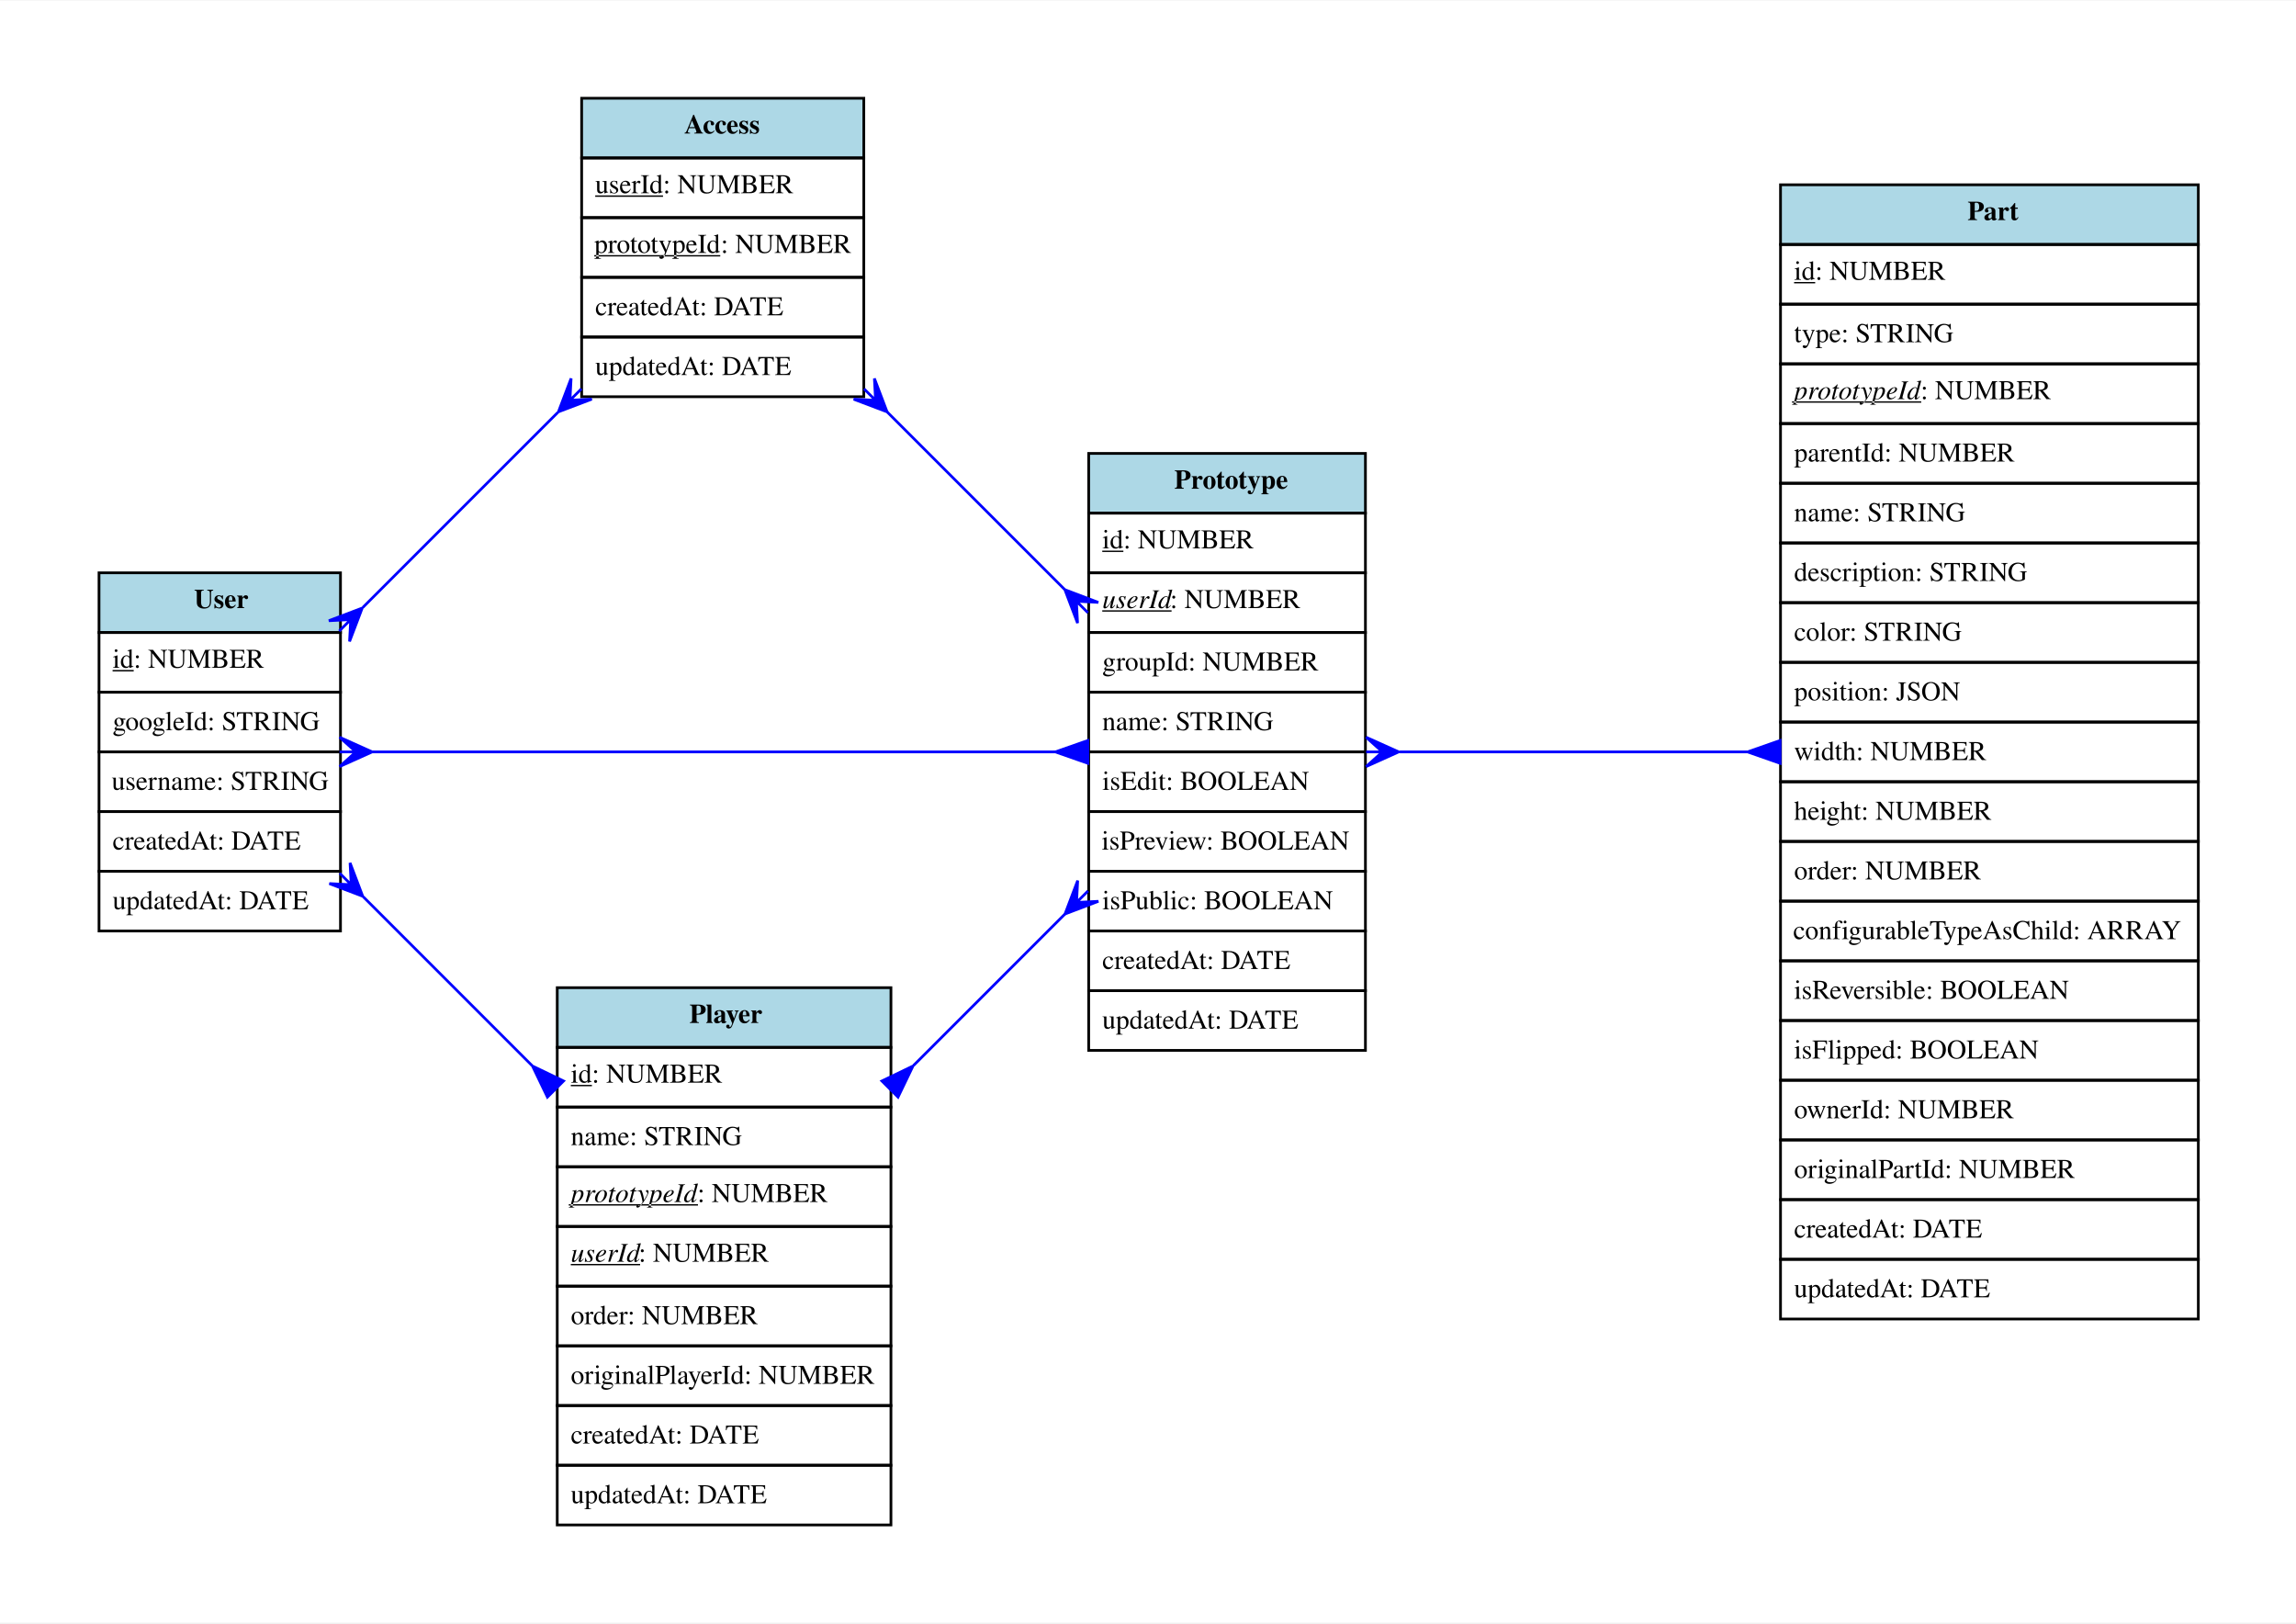
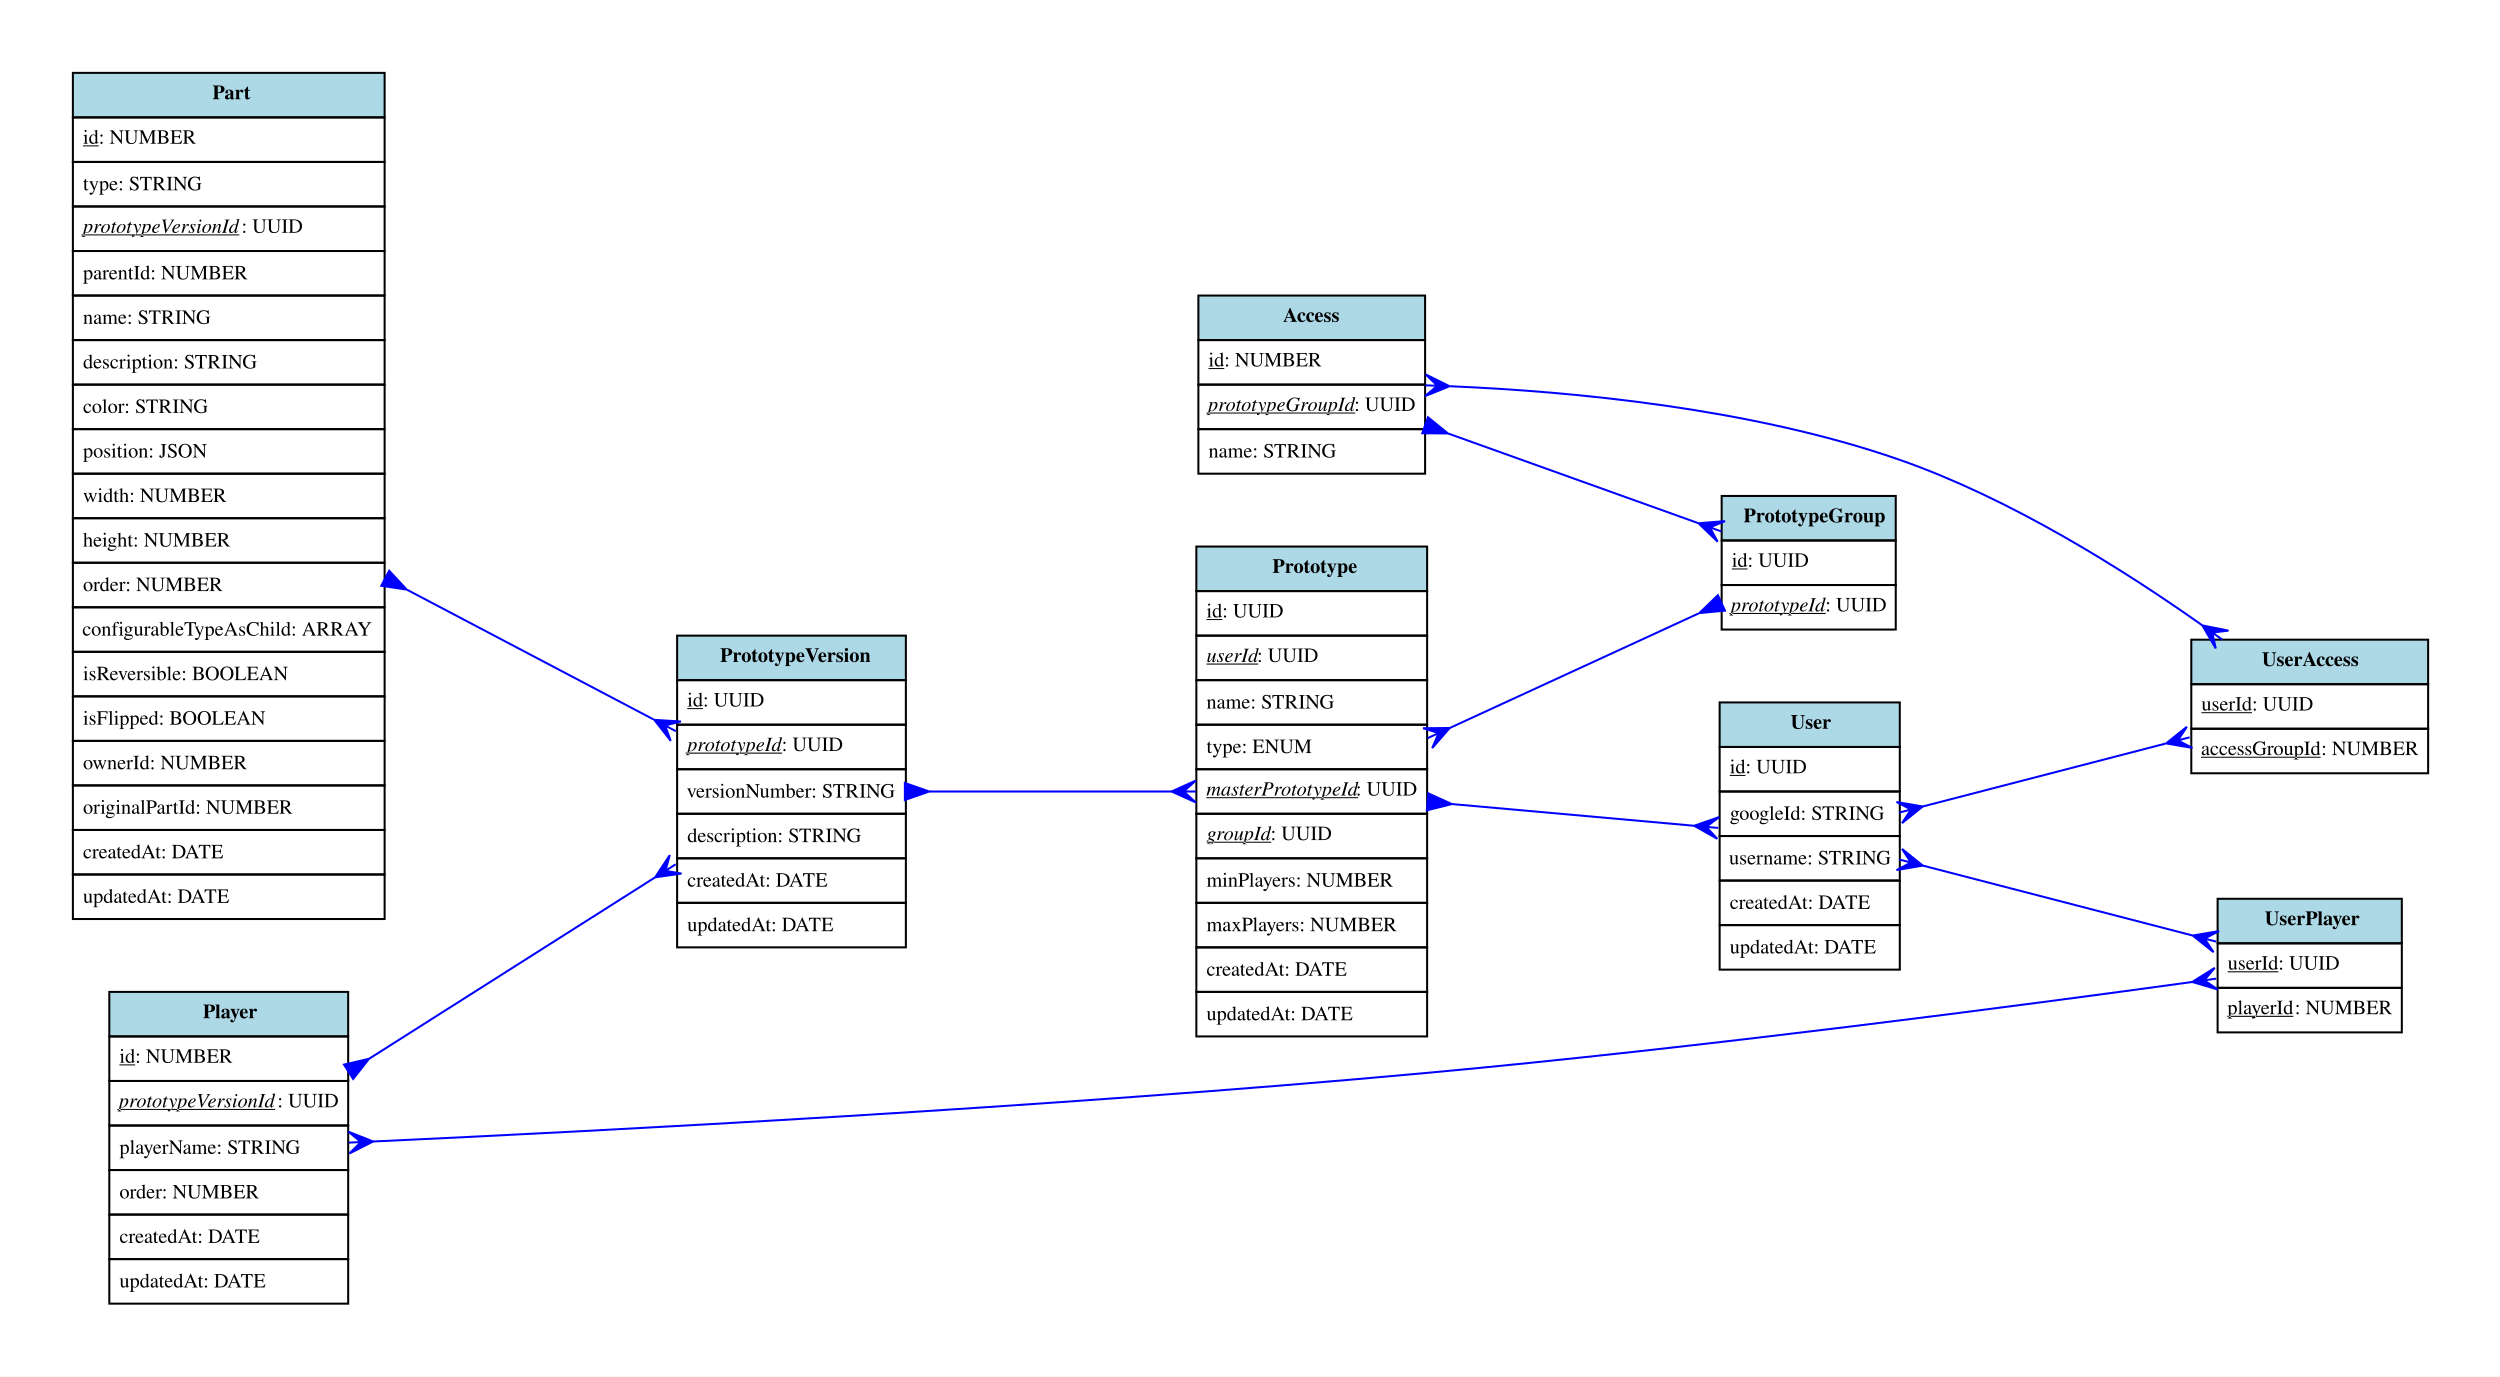
- <svg xmlns="http://www.w3.org/2000/svg" width="846pt" height="598pt" viewBox="0.00 0.00 846.29 597.79">
-   <g id="graph0" class="graph" transform="scale(1 1) rotate(0) translate(36 561.7859)">
-     <polygon fill="#ffffff" stroke="transparent" points="-36,36 -36,-561.786 810.286,-561.786 810.286,36 -36,36" />
+ <svg xmlns="http://www.w3.org/2000/svg" width="1235pt" height="680pt" viewBox="0.00 0.00 1235.00 680.00">
+   <g id="graph0" class="graph" transform="scale(1 1) rotate(0) translate(36 644)">
+     <polygon fill="#ffffff" stroke="transparent" points="-36,36 -36,-644 1199,-644 1199,36 -36,36" />
    <g id="node1" class="node">
-       <polygon fill="#add8e6" stroke="transparent" points=".5,-328.893 .5,-350.893 89.5,-350.893 89.5,-328.893 .5,-328.893" />
-       <polygon fill="none" stroke="#000000" points=".5,-328.893 .5,-350.893 89.5,-350.893 89.5,-328.893 .5,-328.893" />
-       <text text-anchor="start" x="35.562" y="-337.893" font-family="Times,serif" font-weight="bold" font-size="10.00" fill="#000000">User</text>
-       <polygon fill="none" stroke="#000000" points=".5,-306.893 .5,-328.893 89.5,-328.893 89.5,-306.893 .5,-306.893" />
-       <text text-anchor="start" x="5.5" y="-315.893" font-family="Times,serif" text-decoration="underline" font-size="10.00" fill="#000000">id</text>
-       <text text-anchor="start" x="13.279" y="-315.893" font-family="Times,serif" font-size="10.00" fill="#000000">: NUMBER</text>
-       <polygon fill="none" stroke="#000000" points=".5,-284.893 .5,-306.893 89.5,-306.893 89.5,-284.893 .5,-284.893" />
-       <text text-anchor="start" x="5.5" y="-292.893" font-family="Times,serif" font-size="10.00" fill="#000000">googleId: STRING</text>
-       <polygon fill="none" stroke="#000000" points=".5,-262.893 .5,-284.893 89.5,-284.893 89.5,-262.893 .5,-262.893" />
-       <text text-anchor="start" x="5.152" y="-270.893" font-family="Times,serif" font-size="10.00" fill="#000000">username: STRING</text>
-       <polygon fill="none" stroke="#000000" points=".5,-240.893 .5,-262.893 89.5,-262.893 89.5,-240.893 .5,-240.893" />
-       <text text-anchor="start" x="5.5" y="-248.893" font-family="Times,serif" font-size="10.00" fill="#000000">createdAt: DATE</text>
-       <polygon fill="none" stroke="#000000" points=".5,-218.893 .5,-240.893 89.5,-240.893 89.5,-218.893 .5,-218.893" />
-       <text text-anchor="start" x="5.5" y="-226.893" font-family="Times,serif" font-size="10.00" fill="#000000">updatedAt: DATE</text>
+       <polygon fill="#add8e6" stroke="transparent" points="813.5,-275 813.5,-297 902.5,-297 902.5,-275 813.5,-275" />
+       <polygon fill="none" stroke="#000000" points="813.5,-275 813.5,-297 902.5,-297 902.5,-275 813.5,-275" />
+       <text text-anchor="start" x="848.562" y="-284" font-family="Times,serif" font-weight="bold" font-size="10.00" fill="#000000">User</text>
+       <polygon fill="none" stroke="#000000" points="813.5,-253 813.5,-275 902.5,-275 902.5,-253 813.5,-253" />
+       <text text-anchor="start" x="818.5" y="-262" font-family="Times,serif" text-decoration="underline" font-size="10.00" fill="#000000">id</text>
+       <text text-anchor="start" x="826.279" y="-262" font-family="Times,serif" font-size="10.00" fill="#000000">: UUID</text>
+       <polygon fill="none" stroke="#000000" points="813.5,-231 813.5,-253 902.5,-253 902.5,-231 813.5,-231" />
+       <text text-anchor="start" x="818.5" y="-239" font-family="Times,serif" font-size="10.00" fill="#000000">googleId: STRING</text>
+       <polygon fill="none" stroke="#000000" points="813.5,-209 813.5,-231 902.5,-231 902.5,-209 813.5,-209" />
+       <text text-anchor="start" x="818.152" y="-217" font-family="Times,serif" font-size="10.00" fill="#000000">username: STRING</text>
+       <polygon fill="none" stroke="#000000" points="813.5,-187 813.5,-209 902.5,-209 902.5,-187 813.5,-187" />
+       <text text-anchor="start" x="818.5" y="-195" font-family="Times,serif" font-size="10.00" fill="#000000">createdAt: DATE</text>
+       <polygon fill="none" stroke="#000000" points="813.5,-165 813.5,-187 902.5,-187 902.5,-165 813.5,-165" />
+       <text text-anchor="start" x="818.5" y="-173" font-family="Times,serif" font-size="10.00" fill="#000000">updatedAt: DATE</text>
+     </g>
+     <g id="node8" class="node">
+       <polygon fill="#add8e6" stroke="transparent" points="1046.5,-306 1046.5,-328 1163.5,-328 1163.5,-306 1046.5,-306" />
+       <polygon fill="none" stroke="#000000" points="1046.5,-306 1046.5,-328 1163.5,-328 1163.5,-306 1046.5,-306" />
+       <text text-anchor="start" x="1081.405" y="-315" font-family="Times,serif" font-weight="bold" font-size="10.00" fill="#000000">UserAccess</text>
+       <polygon fill="none" stroke="#000000" points="1046.5,-284 1046.5,-306 1163.5,-306 1163.5,-284 1046.5,-284" />
+       <text text-anchor="start" x="1051.5" y="-293" font-family="Times,serif" text-decoration="underline" font-size="10.00" fill="#000000">userId</text>
+       <text text-anchor="start" x="1076.486" y="-293" font-family="Times,serif" font-size="10.00" fill="#000000">: UUID</text>
+       <polygon fill="none" stroke="#000000" points="1046.5,-262 1046.5,-284 1163.5,-284 1163.5,-262 1046.5,-262" />
+       <text text-anchor="start" x="1051.268" y="-271" font-family="Times,serif" text-decoration="underline" font-size="10.00" fill="#000000">accessGroupId</text>
+       <text text-anchor="start" x="1110.679" y="-271" font-family="Times,serif" font-size="10.00" fill="#000000">: NUMBER</text>
+     </g>
+     <g id="edge1" class="edge">
+       <path fill="none" stroke="#0000ff" d="M914.005,-245.641C949.539,-254.848 995.685,-266.805 1033.659,-276.644" />
+       <polygon fill="#0000ff" stroke="#0000ff" points="913.846,-245.6 903.584,-237.363 908.038,-244.095 902.23,-242.59 902.23,-242.59 902.23,-242.59 908.038,-244.095 900.875,-247.817 913.846,-245.6 913.846,-245.6" />
+       <polygon fill="#0000ff" stroke="#0000ff" points="1034.061,-276.748 1044.322,-284.986 1039.869,-278.253 1045.677,-279.758 1045.677,-279.758 1045.677,-279.758 1039.869,-278.253 1047.031,-274.531 1034.061,-276.748 1034.061,-276.748" />
+     </g>
+     <g id="node9" class="node">
+       <polygon fill="#add8e6" stroke="transparent" points="1059.5,-178 1059.5,-200 1150.5,-200 1150.5,-178 1059.5,-178" />
+       <polygon fill="none" stroke="#000000" points="1059.5,-178 1059.5,-200 1150.5,-200 1150.5,-178 1059.5,-178" />
+       <text text-anchor="start" x="1082.79" y="-187" font-family="Times,serif" font-weight="bold" font-size="10.00" fill="#000000">UserPlayer</text>
+       <polygon fill="none" stroke="#000000" points="1059.5,-156 1059.5,-178 1150.5,-178 1150.5,-156 1059.5,-156" />
+       <text text-anchor="start" x="1064.5" y="-165" font-family="Times,serif" text-decoration="underline" font-size="10.00" fill="#000000">userId</text>
+       <text text-anchor="start" x="1089.486" y="-165" font-family="Times,serif" font-size="10.00" fill="#000000">: UUID</text>
+       <polygon fill="none" stroke="#000000" points="1059.5,-134 1059.5,-156 1150.5,-156 1150.5,-134 1059.5,-134" />
+       <text text-anchor="start" x="1064.316" y="-143" font-family="Times,serif" text-decoration="underline" font-size="10.00" fill="#000000">playerId</text>
+       <text text-anchor="start" x="1097.631" y="-143" font-family="Times,serif" font-size="10.00" fill="#000000">: NUMBER</text>
+     </g>
+     <g id="edge2" class="edge">
+       <path fill="none" stroke="#0000ff" d="M913.868,-216.394C953.741,-206.063 1007.025,-192.257 1047.122,-181.867" />
+       <polygon fill="#0000ff" stroke="#0000ff" points="913.846,-216.4 900.875,-214.183 908.038,-217.905 902.23,-219.41 902.23,-219.41 902.23,-219.41 908.038,-217.905 903.584,-224.637 913.846,-216.4 913.846,-216.4" />
+       <polygon fill="#0000ff" stroke="#0000ff" points="1047.233,-181.839 1060.203,-184.056 1053.041,-180.334 1058.849,-178.829 1058.849,-178.829 1058.849,-178.829 1053.041,-180.334 1057.494,-173.601 1047.233,-181.839 1047.233,-181.839" />
+     </g>
+     <g id="node2" class="node">
+       <polygon fill="#add8e6" stroke="transparent" points="555,-352 555,-374 669,-374 669,-352 555,-352" />
+       <polygon fill="none" stroke="#000000" points="555,-352 555,-374 669,-374 669,-352 555,-352" />
+       <text text-anchor="start" x="592.558" y="-361" font-family="Times,serif" font-weight="bold" font-size="10.00" fill="#000000">Prototype</text>
+       <polygon fill="none" stroke="#000000" points="555,-330 555,-352 669,-352 669,-330 555,-330" />
+       <text text-anchor="start" x="560" y="-339" font-family="Times,serif" text-decoration="underline" font-size="10.00" fill="#000000">id</text>
+       <text text-anchor="start" x="567.779" y="-339" font-family="Times,serif" font-size="10.00" fill="#000000">: UUID</text>
+       <polygon fill="none" stroke="#000000" points="555,-308 555,-330 669,-330 669,-308 555,-308" />
+       <text text-anchor="start" x="560" y="-317" font-family="Times,serif" font-style="italic" text-decoration="underline" font-size="10.00" fill="#000000">userId</text>
+       <text text-anchor="start" x="584.986" y="-317" font-family="Times,serif" font-size="10.00" fill="#000000">: UUID</text>
+       <polygon fill="none" stroke="#000000" points="555,-286 555,-308 669,-308 669,-286 555,-286" />
+       <text text-anchor="start" x="560" y="-294" font-family="Times,serif" font-size="10.00" fill="#000000">name: STRING</text>
+       <polygon fill="none" stroke="#000000" points="555,-264 555,-286 669,-286 669,-264 555,-264" />
+       <text text-anchor="start" x="560" y="-272" font-family="Times,serif" font-size="10.00" fill="#000000">type: ENUM</text>
+       <polygon fill="none" stroke="#000000" points="555,-242 555,-264 669,-264 669,-242 555,-242" />
+       <text text-anchor="start" x="559.933" y="-251" font-family="Times,serif" font-style="italic" text-decoration="underline" font-size="10.00" fill="#000000">masterPrototypeId</text>
+       <text text-anchor="start" x="633.802" y="-251" font-family="Times,serif" font-size="10.00" fill="#000000">: UUID</text>
+       <polygon fill="none" stroke="#000000" points="555,-220 555,-242 669,-242 669,-220 555,-220" />
+       <text text-anchor="start" x="560" y="-229" font-family="Times,serif" font-style="italic" text-decoration="underline" font-size="10.00" fill="#000000">groupId</text>
+       <text text-anchor="start" x="591.658" y="-229" font-family="Times,serif" font-size="10.00" fill="#000000">: UUID</text>
+       <polygon fill="none" stroke="#000000" points="555,-198 555,-220 669,-220 669,-198 555,-198" />
+       <text text-anchor="start" x="560" y="-206" font-family="Times,serif" font-size="10.00" fill="#000000">minPlayers: NUMBER</text>
+       <polygon fill="none" stroke="#000000" points="555,-176 555,-198 669,-198 669,-176 555,-176" />
+       <text text-anchor="start" x="560" y="-184" font-family="Times,serif" font-size="10.00" fill="#000000">maxPlayers: NUMBER</text>
+       <polygon fill="none" stroke="#000000" points="555,-154 555,-176 669,-176 669,-154 555,-154" />
+       <text text-anchor="start" x="560" y="-162" font-family="Times,serif" font-size="10.00" fill="#000000">createdAt: DATE</text>
+       <polygon fill="none" stroke="#000000" points="555,-132 555,-154 669,-154 669,-132 555,-132" />
+       <text text-anchor="start" x="560" y="-140" font-family="Times,serif" font-size="10.00" fill="#000000">updatedAt: DATE</text>
+     </g>
+     <g id="edge5" class="edge">
+       <path fill="none" stroke="#0000ff" d="M681.405,-246.78C719.12,-243.401 765.177,-239.273 800.729,-236.088" />
+       <polygon fill="#0000ff" stroke="#0000ff" points="668.874,-243.686 681.201,-246.799 669.624,-252.053 668.874,-243.686" />
+       <polygon fill="#0000ff" stroke="#0000ff" points="800.882,-236.074 813.316,-240.381 806.858,-235.538 812.834,-235.003 812.834,-235.003 812.834,-235.003 806.858,-235.538 812.352,-229.624 800.882,-236.074 800.882,-236.074" />
    </g>
    <g id="node3" class="node">
-       <polygon fill="#add8e6" stroke="transparent" points="178.393,-503.786 178.393,-525.786 282.393,-525.786 282.393,-503.786 178.393,-503.786" />
-       <polygon fill="none" stroke="#000000" points="178.393,-503.786 178.393,-525.786 282.393,-525.786 282.393,-503.786 178.393,-503.786" />
-       <text text-anchor="start" x="216.236" y="-512.786" font-family="Times,serif" font-weight="bold" font-size="10.00" fill="#000000">Access</text>
-       <polygon fill="none" stroke="#000000" points="178.393,-481.786 178.393,-503.786 282.393,-503.786 282.393,-481.786 178.393,-481.786" />
-       <text text-anchor="start" x="183.393" y="-490.786" font-family="Times,serif" text-decoration="underline" font-size="10.00" fill="#000000">userId</text>
-       <text text-anchor="start" x="208.379" y="-490.786" font-family="Times,serif" font-size="10.00" fill="#000000">: NUMBER</text>
-       <polygon fill="none" stroke="#000000" points="178.393,-459.786 178.393,-481.786 282.393,-481.786 282.393,-459.786 178.393,-459.786" />
-       <text text-anchor="start" x="183.039" y="-468.786" font-family="Times,serif" text-decoration="underline" font-size="10.00" fill="#000000">prototypeId</text>
-       <text text-anchor="start" x="229.694" y="-468.786" font-family="Times,serif" font-size="10.00" fill="#000000">: NUMBER</text>
-       <polygon fill="none" stroke="#000000" points="178.393,-437.786 178.393,-459.786 282.393,-459.786 282.393,-437.786 178.393,-437.786" />
-       <text text-anchor="start" x="183.393" y="-445.786" font-family="Times,serif" font-size="10.00" fill="#000000">createdAt: DATE</text>
-       <polygon fill="none" stroke="#000000" points="178.393,-415.786 178.393,-437.786 282.393,-437.786 282.393,-415.786 178.393,-415.786" />
-       <text text-anchor="start" x="183.393" y="-423.786" font-family="Times,serif" font-size="10.00" fill="#000000">updatedAt: DATE</text>
-     </g>
-     <g id="edge1" class="edge">
-       <path fill="none" stroke="#0000ff" d="M97.756,-338.149C120.186,-360.579 146.414,-386.807 169.598,-409.991" />
-       <polygon fill="#0000ff" stroke="#0000ff" points="97.511,-337.904 92.844,-325.601 93.269,-333.662 89.026,-329.419 89.026,-329.419 89.026,-329.419 93.269,-333.662 85.208,-333.237 97.511,-337.904 97.511,-337.904" />
-       <polygon fill="#0000ff" stroke="#0000ff" points="169.834,-410.227 174.501,-422.531 174.077,-414.47 178.32,-418.713 178.32,-418.713 178.32,-418.713 174.077,-414.47 182.138,-414.894 169.834,-410.227 169.834,-410.227" />
-     </g>
-     <g id="node2" class="node">
-       <polygon fill="#add8e6" stroke="transparent" points="365.286,-372.893 365.286,-394.893 467.286,-394.893 467.286,-372.893 365.286,-372.893" />
-       <polygon fill="none" stroke="#000000" points="365.286,-372.893 365.286,-394.893 467.286,-394.893 467.286,-372.893 365.286,-372.893" />
-       <text text-anchor="start" x="396.843" y="-381.893" font-family="Times,serif" font-weight="bold" font-size="10.00" fill="#000000">Prototype</text>
-       <polygon fill="none" stroke="#000000" points="365.286,-350.893 365.286,-372.893 467.286,-372.893 467.286,-350.893 365.286,-350.893" />
-       <text text-anchor="start" x="370.286" y="-359.893" font-family="Times,serif" text-decoration="underline" font-size="10.00" fill="#000000">id</text>
-       <text text-anchor="start" x="378.065" y="-359.893" font-family="Times,serif" font-size="10.00" fill="#000000">: NUMBER</text>
-       <polygon fill="none" stroke="#000000" points="365.286,-328.893 365.286,-350.893 467.286,-350.893 467.286,-328.893 365.286,-328.893" />
-       <text text-anchor="start" x="370.286" y="-337.893" font-family="Times,serif" font-style="italic" text-decoration="underline" font-size="10.00" fill="#000000">userId</text>
-       <text text-anchor="start" x="395.272" y="-337.893" font-family="Times,serif" font-size="10.00" fill="#000000">: NUMBER</text>
-       <polygon fill="none" stroke="#000000" points="365.286,-306.893 365.286,-328.893 467.286,-328.893 467.286,-306.893 365.286,-306.893" />
-       <text text-anchor="start" x="370.286" y="-314.893" font-family="Times,serif" font-size="10.00" fill="#000000">groupId: NUMBER</text>
-       <polygon fill="none" stroke="#000000" points="365.286,-284.893 365.286,-306.893 467.286,-306.893 467.286,-284.893 365.286,-284.893" />
-       <text text-anchor="start" x="370.286" y="-292.893" font-family="Times,serif" font-size="10.00" fill="#000000">name: STRING</text>
-       <polygon fill="none" stroke="#000000" points="365.286,-262.893 365.286,-284.893 467.286,-284.893 467.286,-262.893 365.286,-262.893" />
-       <text text-anchor="start" x="370.286" y="-270.893" font-family="Times,serif" font-size="10.00" fill="#000000">isEdit: BOOLEAN</text>
-       <polygon fill="none" stroke="#000000" points="365.286,-240.893 365.286,-262.893 467.286,-262.893 467.286,-240.893 365.286,-240.893" />
-       <text text-anchor="start" x="370.049" y="-248.893" font-family="Times,serif" font-size="10.00" fill="#000000">isPreview: BOOLEAN</text>
-       <polygon fill="none" stroke="#000000" points="365.286,-218.893 365.286,-240.893 467.286,-240.893 467.286,-218.893 365.286,-218.893" />
-       <text text-anchor="start" x="370.286" y="-226.893" font-family="Times,serif" font-size="10.00" fill="#000000">isPublic: BOOLEAN</text>
-       <polygon fill="none" stroke="#000000" points="365.286,-196.893 365.286,-218.893 467.286,-218.893 467.286,-196.893 365.286,-196.893" />
-       <text text-anchor="start" x="370.286" y="-204.893" font-family="Times,serif" font-size="10.00" fill="#000000">createdAt: DATE</text>
-       <polygon fill="none" stroke="#000000" points="365.286,-174.893 365.286,-196.893 467.286,-196.893 467.286,-174.893 365.286,-174.893" />
-       <text text-anchor="start" x="370.286" y="-182.893" font-family="Times,serif" font-size="10.00" fill="#000000">updatedAt: DATE</text>
+       <polygon fill="#add8e6" stroke="transparent" points="814.5,-377 814.5,-399 900.5,-399 900.5,-377 814.5,-377" />
+       <polygon fill="none" stroke="#000000" points="814.5,-377 814.5,-399 900.5,-399 900.5,-377 814.5,-377" />
+       <text text-anchor="start" x="825.284" y="-386" font-family="Times,serif" font-weight="bold" font-size="10.00" fill="#000000">PrototypeGroup</text>
+       <polygon fill="none" stroke="#000000" points="814.5,-355 814.5,-377 900.5,-377 900.5,-355 814.5,-355" />
+       <text text-anchor="start" x="819.5" y="-364" font-family="Times,serif" text-decoration="underline" font-size="10.00" fill="#000000">id</text>
+       <text text-anchor="start" x="827.279" y="-364" font-family="Times,serif" font-size="10.00" fill="#000000">: UUID</text>
+       <polygon fill="none" stroke="#000000" points="814.5,-333 814.5,-355 900.5,-355 900.5,-333 814.5,-333" />
+       <text text-anchor="start" x="819.04" y="-342" font-family="Times,serif" font-style="italic" text-decoration="underline" font-size="10.00" fill="#000000">prototypeId</text>
+       <text text-anchor="start" x="865.695" y="-342" font-family="Times,serif" font-size="10.00" fill="#000000">: UUID</text>
+     </g>
+     <g id="edge6" class="edge">
+       <path fill="none" stroke="#0000ff" d="M680.195,-284.389C718.958,-302.231 766.835,-324.268 803.063,-340.943" />
+       <polygon fill="#0000ff" stroke="#0000ff" points="680.15,-284.368 671.507,-274.445 674.699,-281.86 669.249,-279.351 669.249,-279.351 669.249,-279.351 674.699,-281.86 666.991,-284.256 680.15,-284.368 680.15,-284.368" />
+       <polygon fill="#0000ff" stroke="#0000ff" points="812.634,-349.972 803.489,-341.139 816.146,-342.342 812.634,-349.972" />
+     </g>
+     <g id="node4" class="node">
+       <polygon fill="#add8e6" stroke="transparent" points="556,-476 556,-498 668,-498 668,-476 556,-476" />
+       <polygon fill="none" stroke="#000000" points="556,-476 556,-498 668,-498 668,-476 556,-476" />
+       <text text-anchor="start" x="597.843" y="-485" font-family="Times,serif" font-weight="bold" font-size="10.00" fill="#000000">Access</text>
+       <polygon fill="none" stroke="#000000" points="556,-454 556,-476 668,-476 668,-454 556,-454" />
+       <text text-anchor="start" x="561" y="-463" font-family="Times,serif" text-decoration="underline" font-size="10.00" fill="#000000">id</text>
+       <text text-anchor="start" x="568.779" y="-463" font-family="Times,serif" font-size="10.00" fill="#000000">: NUMBER</text>
+       <polygon fill="none" stroke="#000000" points="556,-432 556,-454 668,-454 668,-432 556,-432" />
+       <text text-anchor="start" x="560.766" y="-441" font-family="Times,serif" font-style="italic" text-decoration="underline" font-size="10.00" fill="#000000">prototypeGroupId</text>
+       <text text-anchor="start" x="632.969" y="-441" font-family="Times,serif" font-size="10.00" fill="#000000">: UUID</text>
+       <polygon fill="none" stroke="#000000" points="556,-410 556,-432 668,-432 668,-410 556,-410" />
+       <text text-anchor="start" x="561" y="-418" font-family="Times,serif" font-size="10.00" fill="#000000">name: STRING</text>
+     </g>
+     <g id="edge7" class="edge">
+       <path fill="none" stroke="#0000ff" d="M679.543,-429.789C718.383,-415.867 766.537,-398.606 802.956,-385.552" />
+       <polygon fill="#0000ff" stroke="#0000ff" points="666.598,-429.968 679.311,-429.872 669.432,-437.875 666.598,-429.968" />
+       <polygon fill="#0000ff" stroke="#0000ff" points="803.045,-385.52 816.163,-386.554 808.693,-383.495 814.341,-381.471 814.341,-381.471 814.341,-381.471 808.693,-383.495 812.519,-376.387 803.045,-385.52 803.045,-385.52" />
    </g>
    <g id="edge3" class="edge">
-       <path fill="none" stroke="#0000ff" d="M352.917,-284.893C282.297,-284.893 169.141,-284.893 101.299,-284.893" />
-       <polygon fill="#0000ff" stroke="#0000ff" points="364.981,-289.093 352.981,-284.893 364.981,-280.693 364.981,-289.093" />
-       <polygon fill="#0000ff" stroke="#0000ff" points="101.179,-284.893 89.179,-279.493 95.179,-284.893 89.179,-284.893 89.179,-284.893 89.179,-284.893 95.179,-284.893 89.179,-290.293 101.179,-284.893 101.179,-284.893" />
-     </g>
-     <g id="edge2" class="edge">
-       <path fill="none" stroke="#0000ff" d="M356.392,-344.787C335.469,-365.71 311.978,-389.201 290.998,-410.181" />
-       <polygon fill="#0000ff" stroke="#0000ff" points="356.512,-344.666 368.816,-340 360.755,-340.424 364.998,-336.181 364.998,-336.181 364.998,-336.181 360.755,-340.424 361.179,-332.363 356.512,-344.666 356.512,-344.666" />
-       <polygon fill="#0000ff" stroke="#0000ff" points="290.968,-410.211 278.664,-414.878 286.725,-414.454 282.483,-418.696 282.483,-418.696 282.483,-418.696 286.725,-414.454 286.301,-422.515 290.968,-410.211 290.968,-410.211" />
-     </g>
-     <g id="node4" class="node">
-       <polygon fill="#add8e6" stroke="transparent" points="620.286,-471.893 620.286,-493.893 774.286,-493.893 774.286,-471.893 620.286,-471.893" />
-       <polygon fill="none" stroke="#000000" points="620.286,-471.893 620.286,-493.893 774.286,-493.893 774.286,-471.893 620.286,-471.893" />
-       <text text-anchor="start" x="689.233" y="-480.893" font-family="Times,serif" font-weight="bold" font-size="10.00" fill="#000000">Part</text>
-       <polygon fill="none" stroke="#000000" points="620.286,-449.893 620.286,-471.893 774.286,-471.893 774.286,-449.893 620.286,-449.893" />
-       <text text-anchor="start" x="625.286" y="-458.893" font-family="Times,serif" text-decoration="underline" font-size="10.00" fill="#000000">id</text>
-       <text text-anchor="start" x="633.065" y="-458.893" font-family="Times,serif" font-size="10.00" fill="#000000">: NUMBER</text>
-       <polygon fill="none" stroke="#000000" points="620.286,-427.893 620.286,-449.893 774.286,-449.893 774.286,-427.893 620.286,-427.893" />
-       <text text-anchor="start" x="625.286" y="-435.893" font-family="Times,serif" font-size="10.00" fill="#000000">type: STRING</text>
-       <polygon fill="none" stroke="#000000" points="620.286,-405.893 620.286,-427.893 774.286,-427.893 774.286,-405.893 620.286,-405.893" />
-       <text text-anchor="start" x="625.286" y="-414.893" font-family="Times,serif" font-style="italic" text-decoration="underline" font-size="10.00" fill="#000000">prototypeId</text>
-       <text text-anchor="start" x="671.941" y="-414.893" font-family="Times,serif" font-size="10.00" fill="#000000">: NUMBER</text>
-       <polygon fill="none" stroke="#000000" points="620.286,-383.893 620.286,-405.893 774.286,-405.893 774.286,-383.893 620.286,-383.893" />
-       <text text-anchor="start" x="625.286" y="-391.893" font-family="Times,serif" font-size="10.00" fill="#000000">parentId: NUMBER</text>
-       <polygon fill="none" stroke="#000000" points="620.286,-361.893 620.286,-383.893 774.286,-383.893 774.286,-361.893 620.286,-361.893" />
-       <text text-anchor="start" x="625.286" y="-369.893" font-family="Times,serif" font-size="10.00" fill="#000000">name: STRING</text>
-       <polygon fill="none" stroke="#000000" points="620.286,-339.893 620.286,-361.893 774.286,-361.893 774.286,-339.893 620.286,-339.893" />
-       <text text-anchor="start" x="625.286" y="-347.893" font-family="Times,serif" font-size="10.00" fill="#000000">description: STRING</text>
-       <polygon fill="none" stroke="#000000" points="620.286,-317.893 620.286,-339.893 774.286,-339.893 774.286,-317.893 620.286,-317.893" />
-       <text text-anchor="start" x="625.286" y="-325.893" font-family="Times,serif" font-size="10.00" fill="#000000">color: STRING</text>
-       <polygon fill="none" stroke="#000000" points="620.286,-295.893 620.286,-317.893 774.286,-317.893 774.286,-295.893 620.286,-295.893" />
-       <text text-anchor="start" x="625.286" y="-303.893" font-family="Times,serif" font-size="10.00" fill="#000000">position: JSON</text>
-       <polygon fill="none" stroke="#000000" points="620.286,-273.893 620.286,-295.893 774.286,-295.893 774.286,-273.893 620.286,-273.893" />
-       <text text-anchor="start" x="625.286" y="-281.893" font-family="Times,serif" font-size="10.00" fill="#000000">width: NUMBER</text>
-       <polygon fill="none" stroke="#000000" points="620.286,-251.893 620.286,-273.893 774.286,-273.893 774.286,-251.893 620.286,-251.893" />
-       <text text-anchor="start" x="625.286" y="-259.893" font-family="Times,serif" font-size="10.00" fill="#000000">height: NUMBER</text>
-       <polygon fill="none" stroke="#000000" points="620.286,-229.893 620.286,-251.893 774.286,-251.893 774.286,-229.893 620.286,-229.893" />
-       <text text-anchor="start" x="625.286" y="-237.893" font-family="Times,serif" font-size="10.00" fill="#000000">order: NUMBER</text>
-       <polygon fill="none" stroke="#000000" points="620.286,-207.893 620.286,-229.893 774.286,-229.893 774.286,-207.893 620.286,-207.893" />
-       <text text-anchor="start" x="624.941" y="-215.893" font-family="Times,serif" font-size="10.00" fill="#000000">configurableTypeAsChild: ARRAY</text>
-       <polygon fill="none" stroke="#000000" points="620.286,-185.893 620.286,-207.893 774.286,-207.893 774.286,-185.893 620.286,-185.893" />
-       <text text-anchor="start" x="625.286" y="-193.893" font-family="Times,serif" font-size="10.00" fill="#000000">isReversible: BOOLEAN</text>
-       <polygon fill="none" stroke="#000000" points="620.286,-163.893 620.286,-185.893 774.286,-185.893 774.286,-163.893 620.286,-163.893" />
-       <text text-anchor="start" x="625.286" y="-171.893" font-family="Times,serif" font-size="10.00" fill="#000000">isFlipped: BOOLEAN</text>
-       <polygon fill="none" stroke="#000000" points="620.286,-141.893 620.286,-163.893 774.286,-163.893 774.286,-141.893 620.286,-141.893" />
-       <text text-anchor="start" x="625.286" y="-149.893" font-family="Times,serif" font-size="10.00" fill="#000000">ownerId: NUMBER</text>
-       <polygon fill="none" stroke="#000000" points="620.286,-119.893 620.286,-141.893 774.286,-141.893 774.286,-119.893 620.286,-119.893" />
-       <text text-anchor="start" x="625.286" y="-127.893" font-family="Times,serif" font-size="10.00" fill="#000000">originalPartId: NUMBER</text>
-       <polygon fill="none" stroke="#000000" points="620.286,-97.893 620.286,-119.893 774.286,-119.893 774.286,-97.893 620.286,-97.893" />
-       <text text-anchor="start" x="625.286" y="-105.893" font-family="Times,serif" font-size="10.00" fill="#000000">createdAt: DATE</text>
-       <polygon fill="none" stroke="#000000" points="620.286,-75.893 620.286,-97.893 774.286,-97.893 774.286,-75.893 620.286,-75.893" />
-       <text text-anchor="start" x="625.286" y="-83.893" font-family="Times,serif" font-size="10.00" fill="#000000">updatedAt: DATE</text>
+       <path fill="none" stroke="#0000ff" d="M680.409,-453.193C740.351,-450.646 829.045,-442.362 902,-417 956.743,-397.969 1012.706,-362.814 1051.887,-335.112" />
+       <polygon fill="#0000ff" stroke="#0000ff" points="680.062,-453.206 667.869,-448.258 674.067,-453.43 668.071,-453.654 668.071,-453.654 668.071,-453.654 674.067,-453.43 668.272,-459.05 680.062,-453.206 680.062,-453.206" />
+       <polygon fill="#0000ff" stroke="#0000ff" points="1051.971,-335.052 1064.871,-332.453 1056.849,-331.558 1061.726,-328.063 1061.726,-328.063 1061.726,-328.063 1056.849,-331.558 1058.581,-323.674 1051.971,-335.052 1051.971,-335.052" />
+     </g>
+     <g id="node5" class="node">
+       <polygon fill="#add8e6" stroke="transparent" points="298.5,-308 298.5,-330 411.5,-330 411.5,-308 298.5,-308" />
+       <polygon fill="none" stroke="#000000" points="298.5,-308 298.5,-330 411.5,-330 411.5,-308 298.5,-308" />
+       <text text-anchor="start" x="319.73" y="-317" font-family="Times,serif" font-weight="bold" font-size="10.00" fill="#000000">PrototypeVersion</text>
+       <polygon fill="none" stroke="#000000" points="298.5,-286 298.5,-308 411.5,-308 411.5,-286 298.5,-286" />
+       <text text-anchor="start" x="303.5" y="-295" font-family="Times,serif" text-decoration="underline" font-size="10.00" fill="#000000">id</text>
+       <text text-anchor="start" x="311.279" y="-295" font-family="Times,serif" font-size="10.00" fill="#000000">: UUID</text>
+       <polygon fill="none" stroke="#000000" points="298.5,-264 298.5,-286 411.5,-286 411.5,-264 298.5,-264" />
+       <text text-anchor="start" x="303.5" y="-273" font-family="Times,serif" font-style="italic" text-decoration="underline" font-size="10.00" fill="#000000">prototypeId</text>
+       <text text-anchor="start" x="350.155" y="-273" font-family="Times,serif" font-size="10.00" fill="#000000">: UUID</text>
+       <polygon fill="none" stroke="#000000" points="298.5,-242 298.5,-264 411.5,-264 411.5,-242 298.5,-242" />
+       <text text-anchor="start" x="303.207" y="-250" font-family="Times,serif" font-size="10.00" fill="#000000">versionNumber: STRING</text>
+       <polygon fill="none" stroke="#000000" points="298.5,-220 298.5,-242 411.5,-242 411.5,-220 298.5,-220" />
+       <text text-anchor="start" x="303.5" y="-228" font-family="Times,serif" font-size="10.00" fill="#000000">description: STRING</text>
+       <polygon fill="none" stroke="#000000" points="298.5,-198 298.5,-220 411.5,-220 411.5,-198 298.5,-198" />
+       <text text-anchor="start" x="303.5" y="-206" font-family="Times,serif" font-size="10.00" fill="#000000">createdAt: DATE</text>
+       <polygon fill="none" stroke="#000000" points="298.5,-176 298.5,-198 411.5,-198 411.5,-176 298.5,-176" />
+       <text text-anchor="start" x="303.5" y="-184" font-family="Times,serif" font-size="10.00" fill="#000000">updatedAt: DATE</text>
+     </g>
+     <g id="edge8" class="edge">
+       <path fill="none" stroke="#0000ff" d="M423.122,-253C460.04,-253 505.464,-253 542.513,-253" />
+       <polygon fill="#0000ff" stroke="#0000ff" points="411.01,-248.8 423.01,-253 411.009,-257.2 411.01,-248.8" />
+       <polygon fill="#0000ff" stroke="#0000ff" points="542.732,-253 554.732,-258.4 548.732,-253 554.732,-253 554.732,-253 554.732,-253 548.732,-253 554.732,-247.6 542.732,-253 542.732,-253" />
+     </g>
+     <g id="node6" class="node">
+       <polygon fill="#add8e6" stroke="transparent" points="0,-586 0,-608 154,-608 154,-586 0,-586" />
+       <polygon fill="none" stroke="#000000" points="0,-586 0,-608 154,-608 154,-586 0,-586" />
+       <text text-anchor="start" x="68.947" y="-595" font-family="Times,serif" font-weight="bold" font-size="10.00" fill="#000000">Part</text>
+       <polygon fill="none" stroke="#000000" points="0,-564 0,-586 154,-586 154,-564 0,-564" />
+       <text text-anchor="start" x="5" y="-573" font-family="Times,serif" text-decoration="underline" font-size="10.00" fill="#000000">id</text>
+       <text text-anchor="start" x="12.779" y="-573" font-family="Times,serif" font-size="10.00" fill="#000000">: NUMBER</text>
+       <polygon fill="none" stroke="#000000" points="0,-542 0,-564 154,-564 154,-542 0,-542" />
+       <text text-anchor="start" x="5" y="-550" font-family="Times,serif" font-size="10.00" fill="#000000">type: STRING</text>
+       <polygon fill="none" stroke="#000000" points="0,-520 0,-542 154,-542 154,-520 0,-520" />
+       <text text-anchor="start" x="5" y="-529" font-family="Times,serif" font-style="italic" text-decoration="underline" font-size="10.00" fill="#000000">prototypeVersionId</text>
+       <text text-anchor="start" x="83.31" y="-529" font-family="Times,serif" font-size="10.00" fill="#000000">: UUID</text>
+       <polygon fill="none" stroke="#000000" points="0,-498 0,-520 154,-520 154,-498 0,-498" />
+       <text text-anchor="start" x="5" y="-506" font-family="Times,serif" font-size="10.00" fill="#000000">parentId: NUMBER</text>
+       <polygon fill="none" stroke="#000000" points="0,-476 0,-498 154,-498 154,-476 0,-476" />
+       <text text-anchor="start" x="5" y="-484" font-family="Times,serif" font-size="10.00" fill="#000000">name: STRING</text>
+       <polygon fill="none" stroke="#000000" points="0,-454 0,-476 154,-476 154,-454 0,-454" />
+       <text text-anchor="start" x="5" y="-462" font-family="Times,serif" font-size="10.00" fill="#000000">description: STRING</text>
+       <polygon fill="none" stroke="#000000" points="0,-432 0,-454 154,-454 154,-432 0,-432" />
+       <text text-anchor="start" x="5" y="-440" font-family="Times,serif" font-size="10.00" fill="#000000">color: STRING</text>
+       <polygon fill="none" stroke="#000000" points="0,-410 0,-432 154,-432 154,-410 0,-410" />
+       <text text-anchor="start" x="5" y="-418" font-family="Times,serif" font-size="10.00" fill="#000000">position: JSON</text>
+       <polygon fill="none" stroke="#000000" points="0,-388 0,-410 154,-410 154,-388 0,-388" />
+       <text text-anchor="start" x="5" y="-396" font-family="Times,serif" font-size="10.00" fill="#000000">width: NUMBER</text>
+       <polygon fill="none" stroke="#000000" points="0,-366 0,-388 154,-388 154,-366 0,-366" />
+       <text text-anchor="start" x="5" y="-374" font-family="Times,serif" font-size="10.00" fill="#000000">height: NUMBER</text>
+       <polygon fill="none" stroke="#000000" points="0,-344 0,-366 154,-366 154,-344 0,-344" />
+       <text text-anchor="start" x="5" y="-352" font-family="Times,serif" font-size="10.00" fill="#000000">order: NUMBER</text>
+       <polygon fill="none" stroke="#000000" points="0,-322 0,-344 154,-344 154,-322 0,-322" />
+       <text text-anchor="start" x="4.655" y="-330" font-family="Times,serif" font-size="10.00" fill="#000000">configurableTypeAsChild: ARRAY</text>
+       <polygon fill="none" stroke="#000000" points="0,-300 0,-322 154,-322 154,-300 0,-300" />
+       <text text-anchor="start" x="5" y="-308" font-family="Times,serif" font-size="10.00" fill="#000000">isReversible: BOOLEAN</text>
+       <polygon fill="none" stroke="#000000" points="0,-278 0,-300 154,-300 154,-278 0,-278" />
+       <text text-anchor="start" x="5" y="-286" font-family="Times,serif" font-size="10.00" fill="#000000">isFlipped: BOOLEAN</text>
+       <polygon fill="none" stroke="#000000" points="0,-256 0,-278 154,-278 154,-256 0,-256" />
+       <text text-anchor="start" x="5" y="-264" font-family="Times,serif" font-size="10.00" fill="#000000">ownerId: NUMBER</text>
+       <polygon fill="none" stroke="#000000" points="0,-234 0,-256 154,-256 154,-234 0,-234" />
+       <text text-anchor="start" x="5" y="-242" font-family="Times,serif" font-size="10.00" fill="#000000">originalPartId: NUMBER</text>
+       <polygon fill="none" stroke="#000000" points="0,-212 0,-234 154,-234 154,-212 0,-212" />
+       <text text-anchor="start" x="5" y="-220" font-family="Times,serif" font-size="10.00" fill="#000000">createdAt: DATE</text>
+       <polygon fill="none" stroke="#000000" points="0,-190 0,-212 154,-212 154,-190 0,-190" />
+       <text text-anchor="start" x="5" y="-198" font-family="Times,serif" font-size="10.00" fill="#000000">updatedAt: DATE</text>
+     </g>
+     <g id="edge9" class="edge">
+       <path fill="none" stroke="#0000ff" d="M165.164,-352.615C204.526,-331.905 250.181,-307.885 286.796,-288.621" />
+       <polygon fill="#0000ff" stroke="#0000ff" points="152.344,-354.614 164.919,-352.743 156.255,-362.048 152.344,-354.614" />
+       <polygon fill="#0000ff" stroke="#0000ff" points="287.232,-288.391 300.367,-287.583 292.542,-285.598 297.852,-282.804 297.852,-282.804 297.852,-282.804 292.542,-285.598 295.338,-278.025 287.232,-288.391 287.232,-288.391" />
+     </g>
+     <g id="node7" class="node">
+       <polygon fill="#add8e6" stroke="transparent" points="18,-132 18,-154 136,-154 136,-132 18,-132" />
+       <polygon fill="none" stroke="#000000" points="18,-132 18,-154 136,-154 136,-132 18,-132" />
+       <text text-anchor="start" x="64.228" y="-141" font-family="Times,serif" font-weight="bold" font-size="10.00" fill="#000000">Player</text>
+       <polygon fill="none" stroke="#000000" points="18,-110 18,-132 136,-132 136,-110 18,-110" />
+       <text text-anchor="start" x="23" y="-119" font-family="Times,serif" text-decoration="underline" font-size="10.00" fill="#000000">id</text>
+       <text text-anchor="start" x="30.779" y="-119" font-family="Times,serif" font-size="10.00" fill="#000000">: NUMBER</text>
+       <polygon fill="none" stroke="#000000" points="18,-88 18,-110 136,-110 136,-88 18,-88" />
+       <text text-anchor="start" x="22.712" y="-97" font-family="Times,serif" font-style="italic" text-decoration="underline" font-size="10.00" fill="#000000">prototypeVersionId</text>
+       <text text-anchor="start" x="101.022" y="-97" font-family="Times,serif" font-size="10.00" fill="#000000">: UUID</text>
+       <polygon fill="none" stroke="#000000" points="18,-66 18,-88 136,-88 136,-66 18,-66" />
+       <text text-anchor="start" x="23" y="-74" font-family="Times,serif" font-size="10.00" fill="#000000">playerName: STRING</text>
+       <polygon fill="none" stroke="#000000" points="18,-44 18,-66 136,-66 136,-44 18,-44" />
+       <text text-anchor="start" x="23" y="-52" font-family="Times,serif" font-size="10.00" fill="#000000">order: NUMBER</text>
+       <polygon fill="none" stroke="#000000" points="18,-22 18,-44 136,-44 136,-22 18,-22" />
+       <text text-anchor="start" x="23" y="-30" font-family="Times,serif" font-size="10.00" fill="#000000">createdAt: DATE</text>
+       <polygon fill="none" stroke="#000000" points="18,0 18,-22 136,-22 136,0 18,0" />
+       <text text-anchor="start" x="23" y="-8" font-family="Times,serif" font-size="10.00" fill="#000000">updatedAt: DATE</text>
+     </g>
+     <g id="edge10" class="edge">
+       <path fill="none" stroke="#0000ff" d="M146.531,-121.099C189.675,-148.462 244.822,-183.438 287.486,-210.497" />
+       <polygon fill="#0000ff" stroke="#0000ff" points="138.44,-110.994 146.324,-120.968 133.941,-118.087 138.44,-110.994" />
+       <polygon fill="#0000ff" stroke="#0000ff" points="287.637,-210.593 294.879,-221.581 292.704,-213.807 297.771,-217.021 297.771,-217.021 297.771,-217.021 292.704,-213.807 300.663,-212.46 287.637,-210.593 287.637,-210.593" />
    </g>
    <g id="edge4" class="edge">
-       <path fill="none" stroke="#0000ff" d="M607.934,-284.893C566.314,-284.893 517.759,-284.893 479.937,-284.893" />
-       <polygon fill="#0000ff" stroke="#0000ff" points="620.13,-289.093 608.13,-284.893 620.13,-280.693 620.13,-289.093" />
-       <polygon fill="#0000ff" stroke="#0000ff" points="479.547,-284.893 467.547,-279.493 473.547,-284.893 467.547,-284.893 467.547,-284.893 467.547,-284.893 473.547,-284.893 467.547,-290.293 479.547,-284.893 479.547,-284.893" />
-     </g>
-     <g id="node5" class="node">
-       <polygon fill="#add8e6" stroke="transparent" points="169.393,-176 169.393,-198 292.393,-198 292.393,-176 169.393,-176" />
-       <polygon fill="none" stroke="#000000" points="169.393,-176 169.393,-198 292.393,-198 292.393,-176 169.393,-176" />
-       <text text-anchor="start" x="218.12" y="-185" font-family="Times,serif" font-weight="bold" font-size="10.00" fill="#000000">Player</text>
-       <polygon fill="none" stroke="#000000" points="169.393,-154 169.393,-176 292.393,-176 292.393,-154 169.393,-154" />
-       <text text-anchor="start" x="174.393" y="-163" font-family="Times,serif" text-decoration="underline" font-size="10.00" fill="#000000">id</text>
-       <text text-anchor="start" x="182.172" y="-163" font-family="Times,serif" font-size="10.00" fill="#000000">: NUMBER</text>
-       <polygon fill="none" stroke="#000000" points="169.393,-132 169.393,-154 292.393,-154 292.393,-132 169.393,-132" />
-       <text text-anchor="start" x="174.393" y="-140" font-family="Times,serif" font-size="10.00" fill="#000000">name: STRING</text>
-       <polygon fill="none" stroke="#000000" points="169.393,-110 169.393,-132 292.393,-132 292.393,-110 169.393,-110" />
-       <text text-anchor="start" x="174.393" y="-119" font-family="Times,serif" font-style="italic" text-decoration="underline" font-size="10.00" fill="#000000">prototypeId</text>
-       <text text-anchor="start" x="221.048" y="-119" font-family="Times,serif" font-size="10.00" fill="#000000">: NUMBER</text>
-       <polygon fill="none" stroke="#000000" points="169.393,-88 169.393,-110 292.393,-110 292.393,-88 169.393,-88" />
-       <text text-anchor="start" x="174.393" y="-97" font-family="Times,serif" font-style="italic" text-decoration="underline" font-size="10.00" fill="#000000">userId</text>
-       <text text-anchor="start" x="199.379" y="-97" font-family="Times,serif" font-size="10.00" fill="#000000">: NUMBER</text>
-       <polygon fill="none" stroke="#000000" points="169.393,-66 169.393,-88 292.393,-88 292.393,-66 169.393,-66" />
-       <text text-anchor="start" x="174.393" y="-74" font-family="Times,serif" font-size="10.00" fill="#000000">order: NUMBER</text>
-       <polygon fill="none" stroke="#000000" points="169.393,-44 169.393,-66 292.393,-66 292.393,-44 169.393,-44" />
-       <text text-anchor="start" x="174.377" y="-52" font-family="Times,serif" font-size="10.00" fill="#000000">originalPlayerId: NUMBER</text>
-       <polygon fill="none" stroke="#000000" points="169.393,-22 169.393,-44 292.393,-44 292.393,-22 169.393,-22" />
-       <text text-anchor="start" x="174.393" y="-30" font-family="Times,serif" font-size="10.00" fill="#000000">createdAt: DATE</text>
-       <polygon fill="none" stroke="#000000" points="169.393,0 169.393,-22 292.393,-22 292.393,0 169.393,0" />
-       <text text-anchor="start" x="174.393" y="-8" font-family="Times,serif" font-size="10.00" fill="#000000">updatedAt: DATE</text>
-     </g>
-     <g id="edge5" class="edge">
-       <path fill="none" stroke="#0000ff" d="M160.1,-169.293C139.483,-189.91 117.283,-212.11 97.902,-231.491" />
-       <polygon fill="#0000ff" stroke="#0000ff" points="171.721,-163.611 160.266,-169.127 165.782,-157.672 171.721,-163.611" />
-       <polygon fill="#0000ff" stroke="#0000ff" points="97.697,-231.696 85.393,-236.363 93.454,-235.939 89.212,-240.181 89.212,-240.181 89.212,-240.181 93.454,-235.939 93.03,-244 97.697,-231.696 97.697,-231.696" />
-     </g>
-     <g id="edge6" class="edge">
-       <path fill="none" stroke="#0000ff" d="M300.757,-169.364C319.119,-187.726 338.733,-207.34 356.49,-225.097" />
-       <polygon fill="#0000ff" stroke="#0000ff" points="295.004,-157.672 300.52,-169.127 289.065,-163.611 295.004,-157.672" />
-       <polygon fill="#0000ff" stroke="#0000ff" points="356.559,-225.166 361.226,-237.469 360.801,-229.408 365.044,-233.651 365.044,-233.651 365.044,-233.651 360.801,-229.408 368.862,-229.833 356.559,-225.166 356.559,-225.166" />
+       <path fill="none" stroke="#0000ff" d="M148.376,-80.106C259.721,-85.258 481.451,-96.742 669,-114 804.766,-126.493 963.596,-147.428 1046.855,-158.891" />
+       <polygon fill="#0000ff" stroke="#0000ff" points="148.315,-80.104 136.575,-74.16 142.321,-79.829 136.327,-79.554 136.327,-79.554 136.327,-79.554 142.321,-79.829 136.08,-84.948 148.315,-80.104 148.315,-80.104" />
+       <polygon fill="#0000ff" stroke="#0000ff" points="1046.936,-158.902 1058.084,-165.895 1052.88,-159.724 1058.823,-160.545 1058.823,-160.545 1058.823,-160.545 1052.88,-159.724 1059.563,-155.196 1046.936,-158.902 1046.936,-158.902" />
    </g>
  </g>
</svg>
